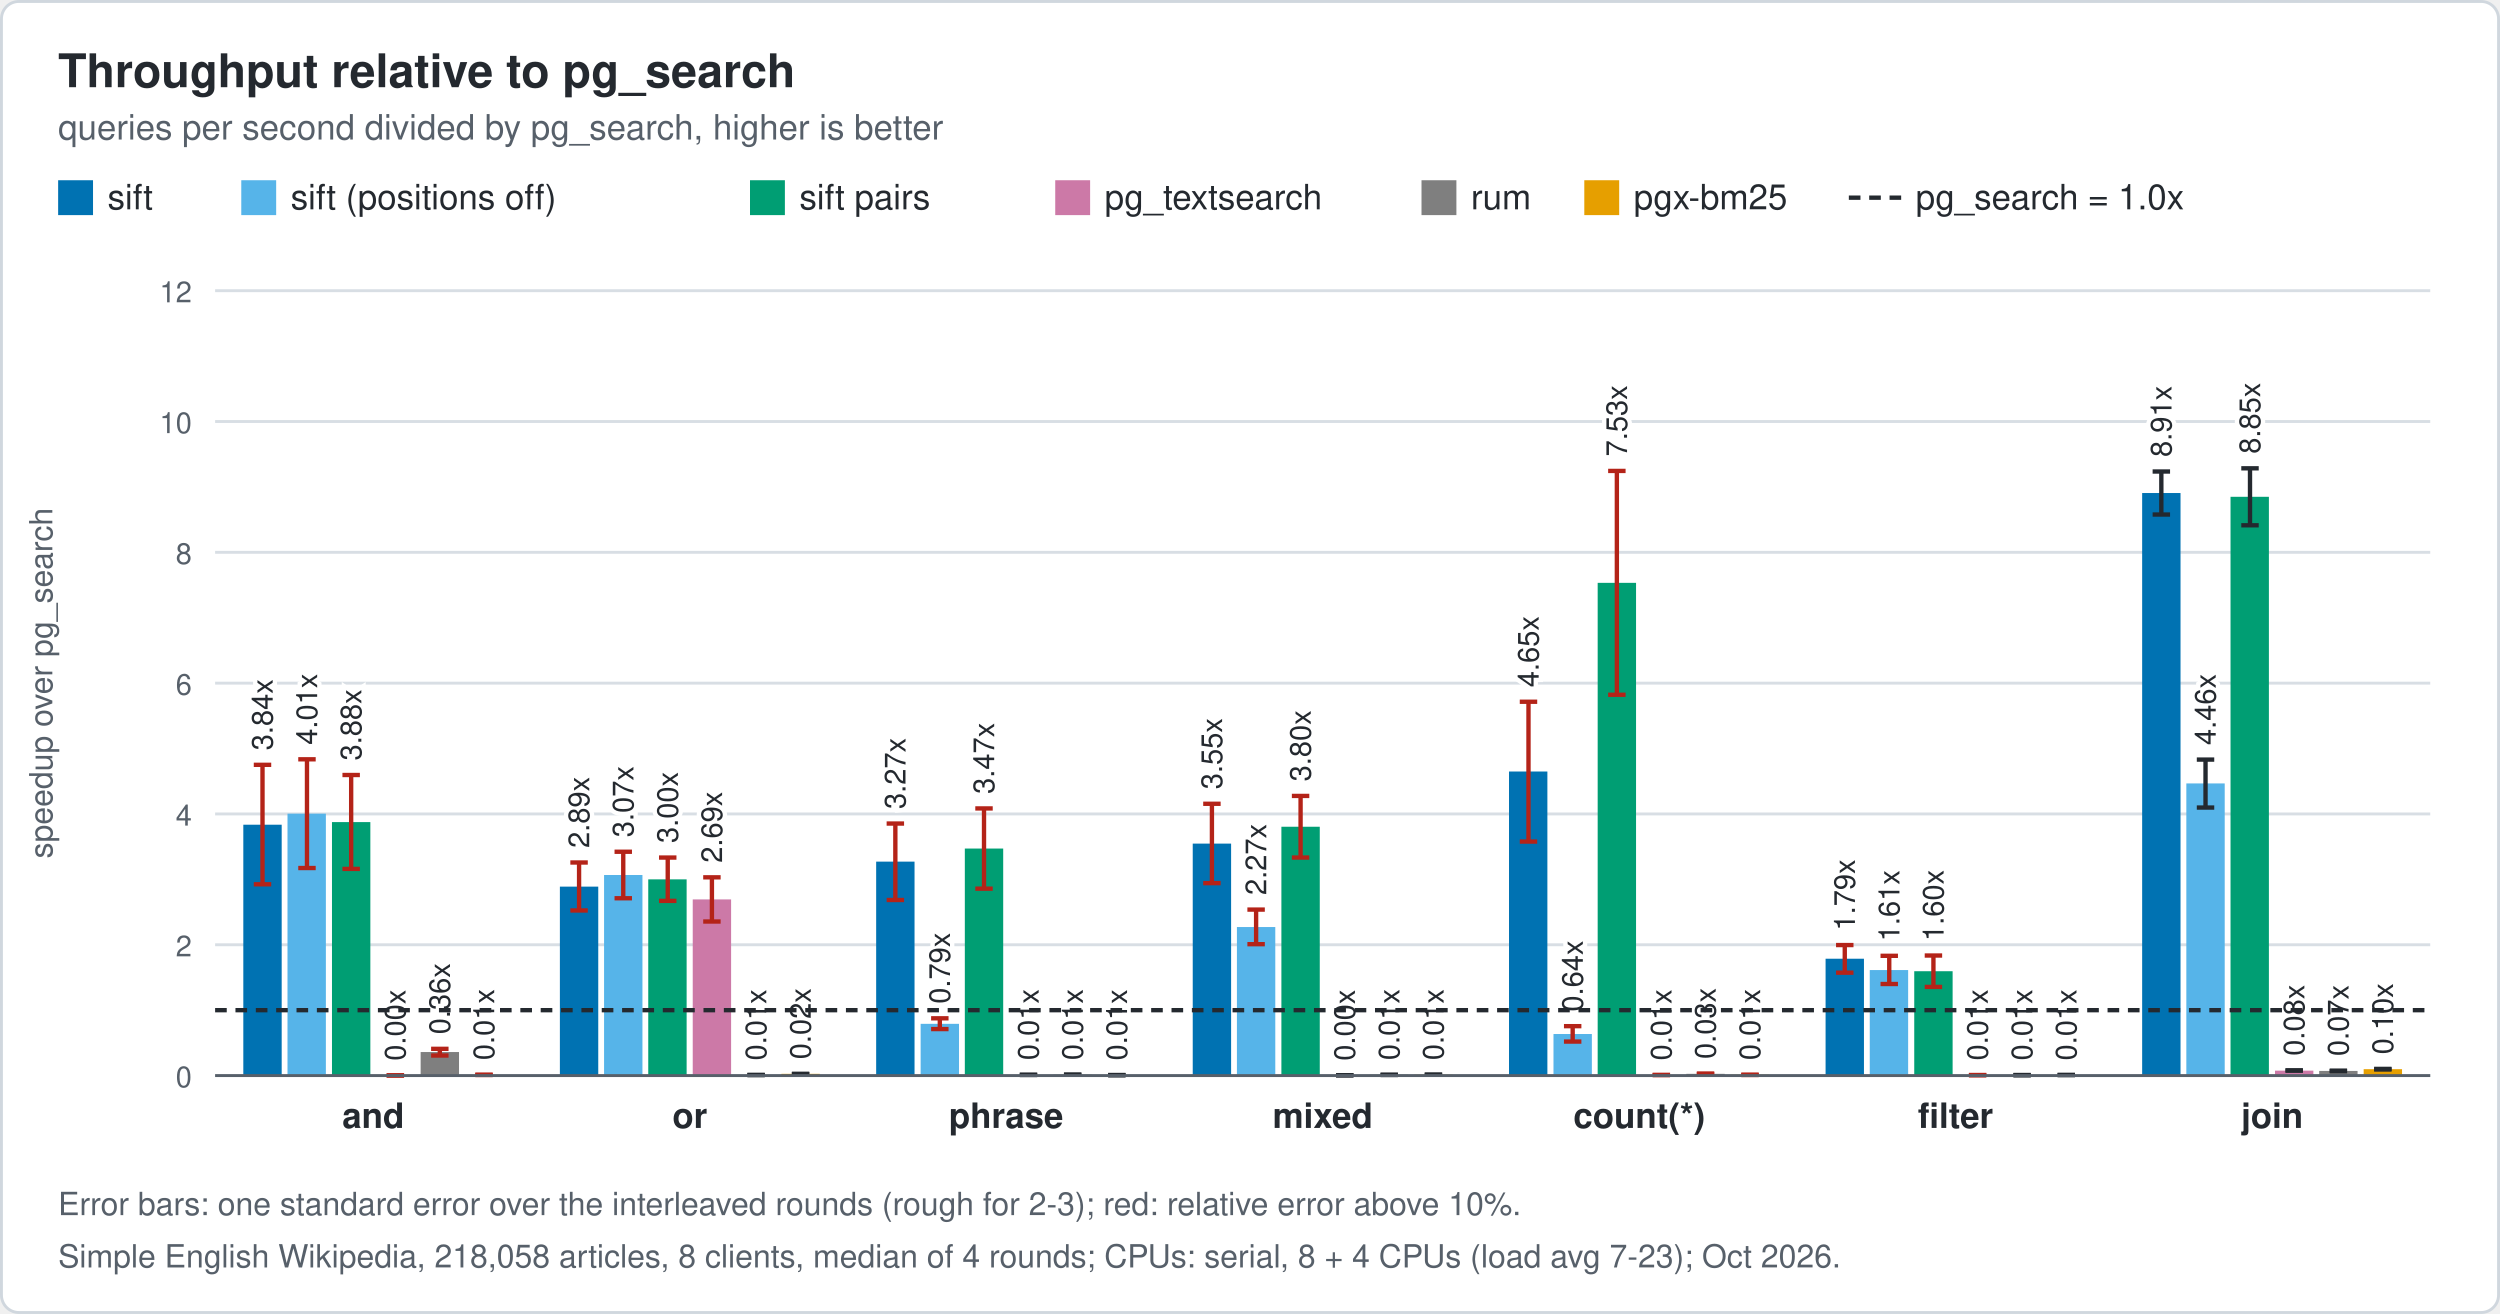
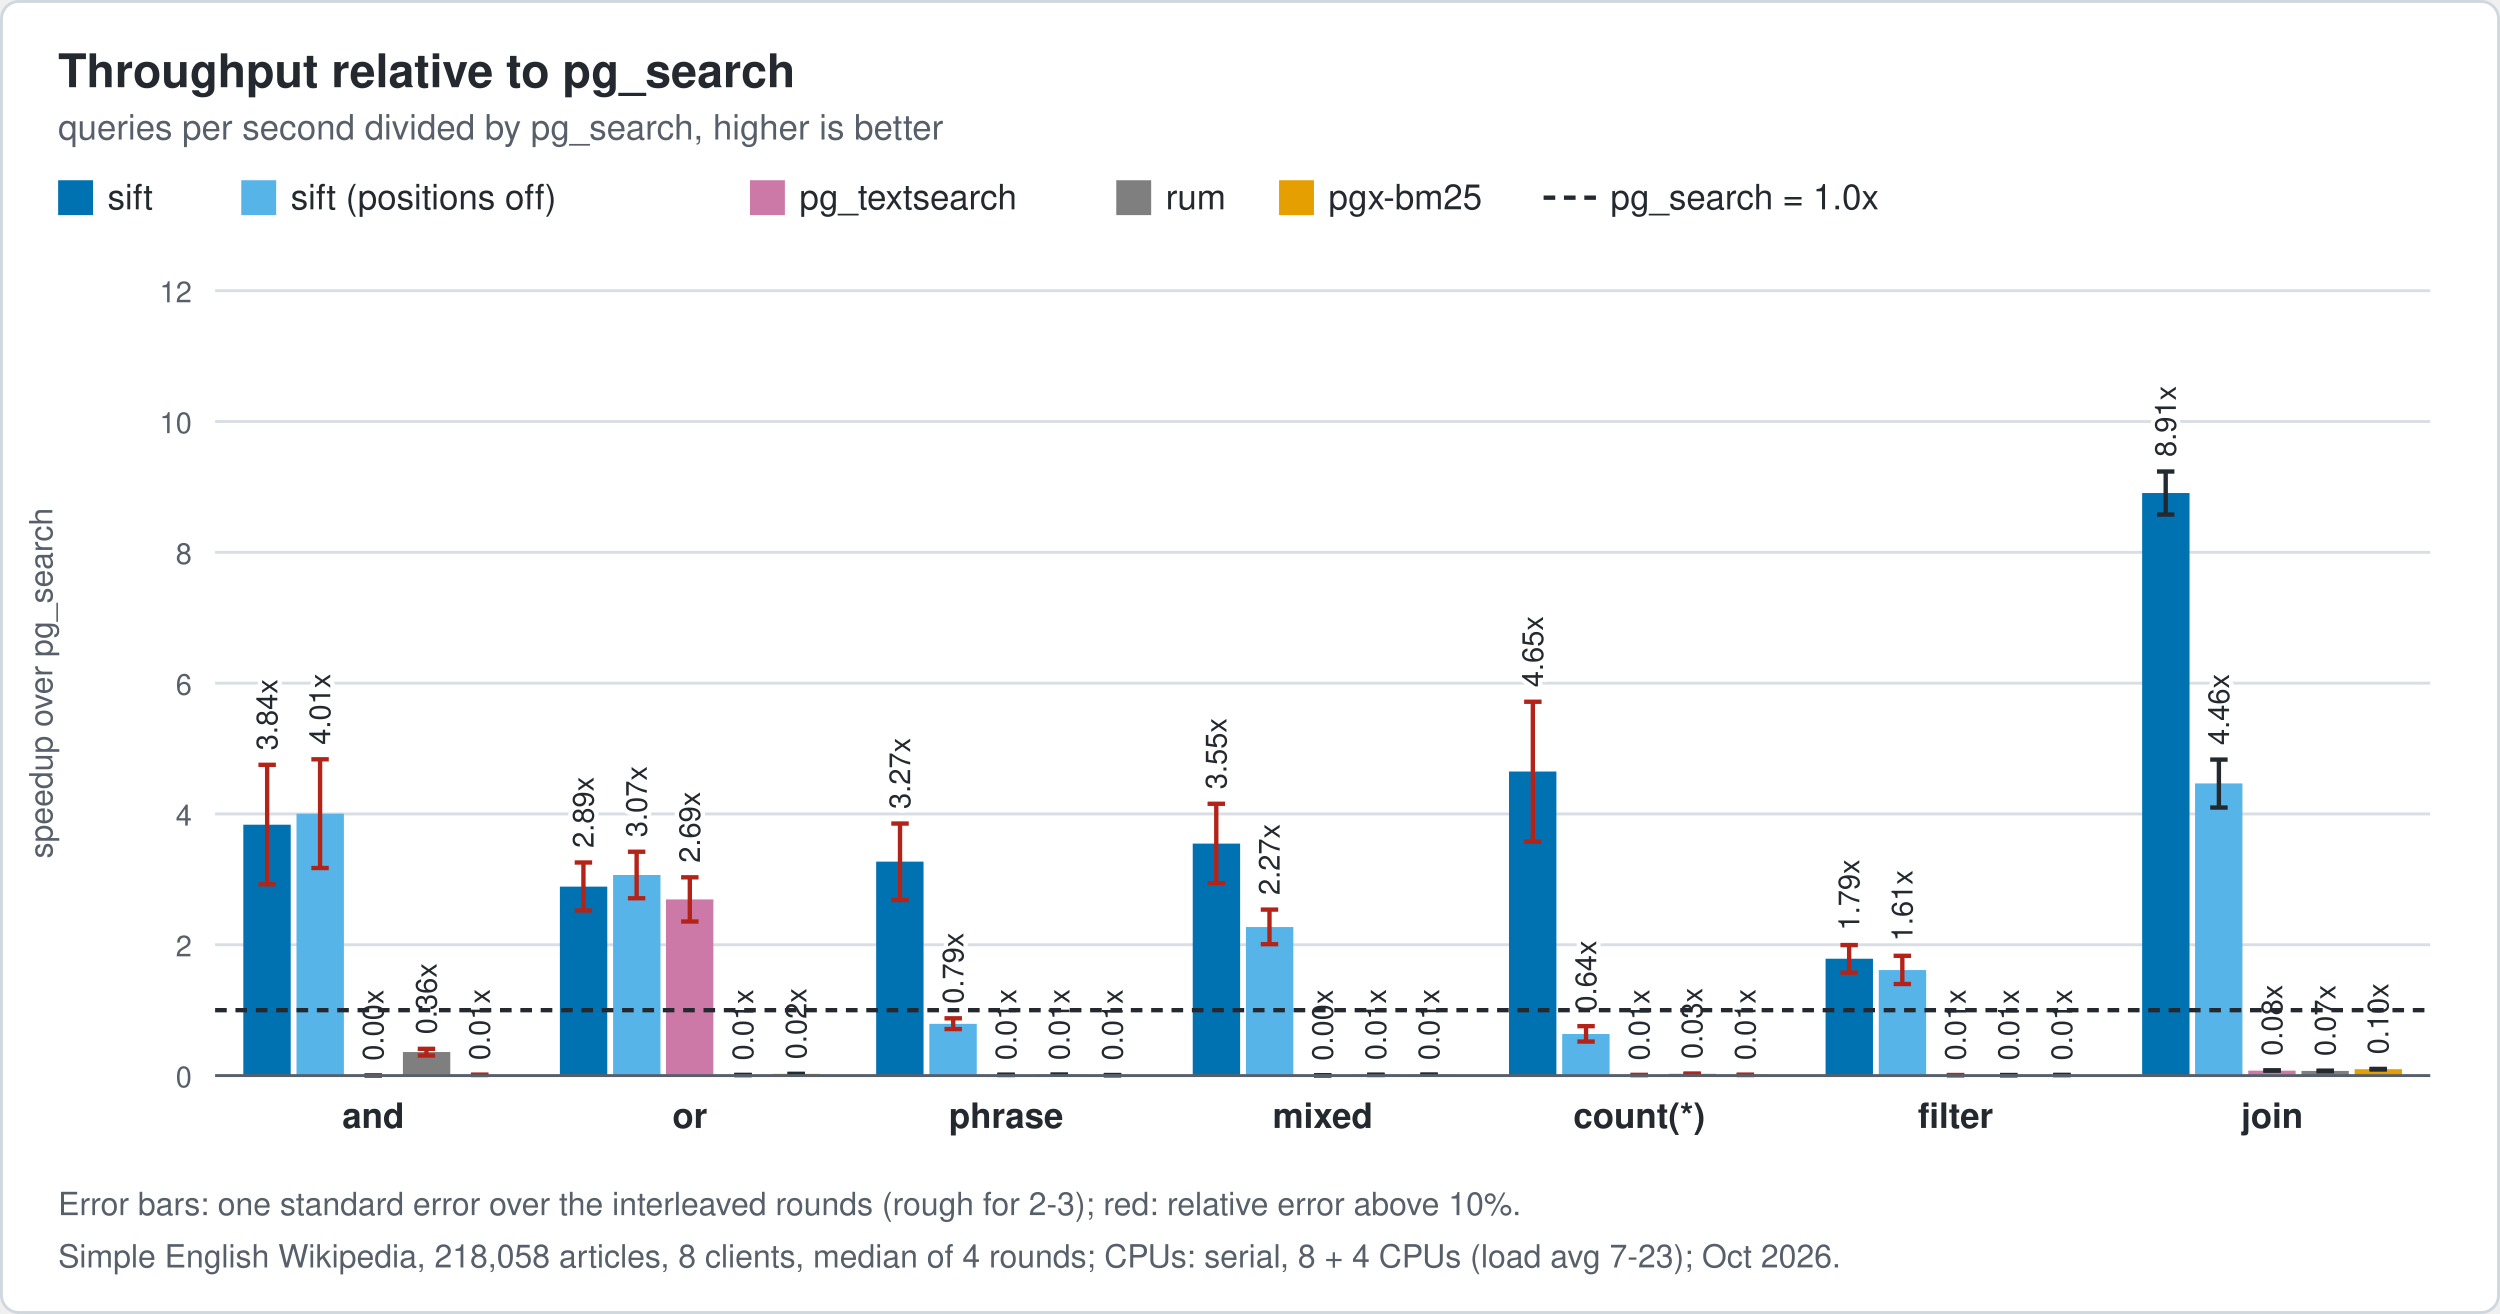
<svg xmlns="http://www.w3.org/2000/svg" width="860" height="452" viewBox="0 0 860 452" role="img" aria-labelledby="t d" font-family="Helvetica, Arial, sans-serif">
  <rect x="0.5" y="0.5" width="859" height="451" rx="6" fill="#ffffff" stroke="#d0d7de" />
  <text x="20" y="30" font-size="16" text-anchor="start" fill="#24292f" font-weight="bold">Throughput relative to pg_search</text>
  <text x="20" y="48" font-size="12" text-anchor="start" fill="#57606a">queries per second divided by pg_search, higher is better</text>
  <rect x="20" y="62" width="12" height="12" fill="#0072B2" />
  <text x="37" y="72" font-size="12" text-anchor="start" fill="#24292f">sift</text>
  <rect x="83" y="62" width="12" height="12" fill="#56B4E9" />
  <text x="100" y="72" font-size="12" text-anchor="start" fill="#24292f">sift (positions off)</text>
-   <rect x="258" y="62" width="12" height="12" fill="#009E73" />
-   <text x="275" y="72" font-size="12" text-anchor="start" fill="#24292f">sift pairs</text>
-   <rect x="363" y="62" width="12" height="12" fill="#CC79A7" />
-   <text x="380" y="72" font-size="12" text-anchor="start" fill="#24292f">pg_textsearch</text>
-   <rect x="489" y="62" width="12" height="12" fill="#7f7f7f" />
-   <text x="506" y="72" font-size="12" text-anchor="start" fill="#24292f">rum</text>
-   <rect x="545" y="62" width="12" height="12" fill="#E69F00" />
-   <text x="562" y="72" font-size="12" text-anchor="start" fill="#24292f">pgx-bm25</text>
-   <line x1="636" y1="68" x2="654" y2="68" stroke="#24292f" stroke-width="1.5" stroke-dasharray="4 3" />
-   <text x="659" y="72" font-size="12" text-anchor="start" fill="#24292f">pg_search = 1.0x</text>
+   <rect x="258" y="62" width="12" height="12" fill="#CC79A7" />
+   <text x="275" y="72" font-size="12" text-anchor="start" fill="#24292f">pg_textsearch</text>
+   <rect x="384" y="62" width="12" height="12" fill="#7f7f7f" />
+   <text x="401" y="72" font-size="12" text-anchor="start" fill="#24292f">rum</text>
+   <rect x="440" y="62" width="12" height="12" fill="#E69F00" />
+   <text x="457" y="72" font-size="12" text-anchor="start" fill="#24292f">pgx-bm25</text>
+   <line x1="531" y1="68" x2="549" y2="68" stroke="#24292f" stroke-width="1.5" stroke-dasharray="4 3" />
+   <text x="554" y="72" font-size="12" text-anchor="start" fill="#24292f">pg_search = 1.0x</text>
  <line x1="74" y1="370" x2="836" y2="370" stroke="#d8dee4" stroke-width="1" />
  <text x="66" y="374" font-size="10" text-anchor="end" fill="#57606a">0</text>
  <line x1="74" y1="325" x2="836" y2="325" stroke="#d8dee4" stroke-width="1" />
  <text x="66" y="329" font-size="10" text-anchor="end" fill="#57606a">2</text>
  <line x1="74" y1="280" x2="836" y2="280" stroke="#d8dee4" stroke-width="1" />
  <text x="66" y="284" font-size="10" text-anchor="end" fill="#57606a">4</text>
  <line x1="74" y1="235" x2="836" y2="235" stroke="#d8dee4" stroke-width="1" />
  <text x="66" y="239" font-size="10" text-anchor="end" fill="#57606a">6</text>
  <line x1="74" y1="190" x2="836" y2="190" stroke="#d8dee4" stroke-width="1" />
  <text x="66" y="194" font-size="10" text-anchor="end" fill="#57606a">8</text>
  <line x1="74" y1="145" x2="836" y2="145" stroke="#d8dee4" stroke-width="1" />
  <text x="66" y="149" font-size="10" text-anchor="end" fill="#57606a">10</text>
  <line x1="74" y1="100" x2="836" y2="100" stroke="#d8dee4" stroke-width="1" />
  <text x="66" y="104" font-size="10" text-anchor="end" fill="#57606a">12</text>
  <text transform="translate(18 235) rotate(-90)" font-size="11" text-anchor="middle" fill="#57606a">speedup over pg_search</text>
-   <rect x="83.7" y="283.7" width="13.2" height="86.3" fill="#0072B2" />
-   <line x1="90.3" y1="263.1" x2="90.3" y2="304.2" stroke="#b42318" stroke-width="1.5" />
-   <line x1="87.3" y1="263.1" x2="93.3" y2="263.1" stroke="#b42318" stroke-width="1.5" />
-   <line x1="87.3" y1="304.2" x2="93.3" y2="304.2" stroke="#b42318" stroke-width="1.5" />
-   <text transform="translate(93.8 258.1) rotate(-90)" font-size="10" text-anchor="start" fill="#24292f" stroke="#ffffff" stroke-width="3" paint-order="stroke">3.84x</text>
-   <rect x="98.9" y="279.9" width="13.2" height="90.1" fill="#56B4E9" />
-   <line x1="105.6" y1="261.2" x2="105.6" y2="298.6" stroke="#b42318" stroke-width="1.5" />
-   <line x1="102.6" y1="261.2" x2="108.6" y2="261.2" stroke="#b42318" stroke-width="1.5" />
-   <line x1="102.6" y1="298.6" x2="108.6" y2="298.6" stroke="#b42318" stroke-width="1.5" />
-   <text transform="translate(109.1 256.2) rotate(-90)" font-size="10" text-anchor="start" fill="#24292f" stroke="#ffffff" stroke-width="3" paint-order="stroke">4.01x</text>
-   <rect x="114.2" y="282.8" width="13.2" height="87.2" fill="#009E73" />
-   <line x1="120.8" y1="266.6" x2="120.8" y2="298.9" stroke="#b42318" stroke-width="1.5" />
-   <line x1="117.8" y1="266.6" x2="123.8" y2="266.6" stroke="#b42318" stroke-width="1.5" />
-   <line x1="117.8" y1="298.9" x2="123.8" y2="298.9" stroke="#b42318" stroke-width="1.5" />
-   <text transform="translate(124.3 261.6) rotate(-90)" font-size="10" text-anchor="start" fill="#24292f" stroke="#ffffff" stroke-width="3" paint-order="stroke">3.88x</text>
-   <rect x="129.4" y="369.9" width="13.2" height="0.1" fill="#CC79A7" />
-   <line x1="136" y1="369.9" x2="136" y2="370" stroke="#b42318" stroke-width="1.5" />
-   <line x1="133" y1="369.9" x2="139" y2="369.9" stroke="#b42318" stroke-width="1.5" />
-   <line x1="133" y1="370" x2="139" y2="370" stroke="#b42318" stroke-width="1.5" />
-   <text transform="translate(139.5 364.9) rotate(-90)" font-size="10" text-anchor="start" fill="#24292f" stroke="#ffffff" stroke-width="3" paint-order="stroke">0.00x</text>
-   <rect x="144.7" y="361.9" width="13.2" height="8.1" fill="#7f7f7f" />
-   <line x1="151.3" y1="360.8" x2="151.3" y2="363.1" stroke="#b42318" stroke-width="1.5" />
-   <line x1="148.3" y1="360.8" x2="154.3" y2="360.8" stroke="#b42318" stroke-width="1.5" />
-   <line x1="148.3" y1="363.1" x2="154.3" y2="363.1" stroke="#b42318" stroke-width="1.5" />
-   <text transform="translate(154.8 355.8) rotate(-90)" font-size="10" text-anchor="start" fill="#24292f" stroke="#ffffff" stroke-width="3" paint-order="stroke">0.36x</text>
-   <rect x="159.9" y="369.8" width="13.2" height="0.2" fill="#E69F00" />
-   <line x1="166.5" y1="369.7" x2="166.5" y2="369.8" stroke="#b42318" stroke-width="1.5" />
-   <line x1="163.5" y1="369.7" x2="169.5" y2="369.7" stroke="#b42318" stroke-width="1.5" />
-   <line x1="163.5" y1="369.8" x2="169.5" y2="369.8" stroke="#b42318" stroke-width="1.5" />
-   <text transform="translate(170 364.7) rotate(-90)" font-size="10" text-anchor="start" fill="#24292f" stroke="#ffffff" stroke-width="3" paint-order="stroke">0.01x</text>
+   <rect x="83.7" y="283.7" width="16.3" height="86.3" fill="#0072B2" />
+   <line x1="91.9" y1="263.1" x2="91.9" y2="304.2" stroke="#b42318" stroke-width="1.5" />
+   <line x1="88.9" y1="263.1" x2="94.9" y2="263.1" stroke="#b42318" stroke-width="1.5" />
+   <line x1="88.9" y1="304.2" x2="94.9" y2="304.2" stroke="#b42318" stroke-width="1.5" />
+   <text transform="translate(95.4 258.1) rotate(-90)" font-size="10" text-anchor="start" fill="#24292f" stroke="#ffffff" stroke-width="3" paint-order="stroke">3.84x</text>
+   <rect x="102" y="279.9" width="16.3" height="90.1" fill="#56B4E9" />
+   <line x1="110.1" y1="261.2" x2="110.1" y2="298.6" stroke="#b42318" stroke-width="1.5" />
+   <line x1="107.1" y1="261.2" x2="113.1" y2="261.2" stroke="#b42318" stroke-width="1.5" />
+   <line x1="107.1" y1="298.6" x2="113.1" y2="298.6" stroke="#b42318" stroke-width="1.5" />
+   <text transform="translate(113.6 256.2) rotate(-90)" font-size="10" text-anchor="start" fill="#24292f" stroke="#ffffff" stroke-width="3" paint-order="stroke">4.01x</text>
+   <rect x="120.3" y="369.9" width="16.3" height="0.1" fill="#CC79A7" />
+   <line x1="128.4" y1="369.9" x2="128.4" y2="370" stroke="#b42318" stroke-width="1.5" />
+   <line x1="125.4" y1="369.9" x2="131.4" y2="369.9" stroke="#b42318" stroke-width="1.5" />
+   <line x1="125.4" y1="370" x2="131.4" y2="370" stroke="#b42318" stroke-width="1.5" />
+   <text transform="translate(131.9 364.9) rotate(-90)" font-size="10" text-anchor="start" fill="#24292f" stroke="#ffffff" stroke-width="3" paint-order="stroke">0.00x</text>
+   <rect x="138.6" y="361.9" width="16.3" height="8.1" fill="#7f7f7f" />
+   <line x1="146.7" y1="360.8" x2="146.7" y2="363.1" stroke="#b42318" stroke-width="1.5" />
+   <line x1="143.7" y1="360.8" x2="149.7" y2="360.8" stroke="#b42318" stroke-width="1.5" />
+   <line x1="143.7" y1="363.1" x2="149.7" y2="363.1" stroke="#b42318" stroke-width="1.5" />
+   <text transform="translate(150.2 355.8) rotate(-90)" font-size="10" text-anchor="start" fill="#24292f" stroke="#ffffff" stroke-width="3" paint-order="stroke">0.36x</text>
+   <rect x="156.9" y="369.8" width="16.3" height="0.2" fill="#E69F00" />
+   <line x1="165" y1="369.7" x2="165" y2="369.8" stroke="#b42318" stroke-width="1.5" />
+   <line x1="162" y1="369.7" x2="168" y2="369.7" stroke="#b42318" stroke-width="1.5" />
+   <line x1="162" y1="369.8" x2="168" y2="369.8" stroke="#b42318" stroke-width="1.5" />
+   <text transform="translate(168.5 364.7) rotate(-90)" font-size="10" text-anchor="start" fill="#24292f" stroke="#ffffff" stroke-width="3" paint-order="stroke">0.01x</text>
  <text x="128.4" y="388" font-size="12" text-anchor="middle" fill="#24292f" font-weight="bold">and</text>
-   <rect x="192.6" y="305" width="13.2" height="65" fill="#0072B2" />
-   <line x1="199.2" y1="296.7" x2="199.2" y2="313.2" stroke="#b42318" stroke-width="1.5" />
-   <line x1="196.2" y1="296.7" x2="202.2" y2="296.7" stroke="#b42318" stroke-width="1.5" />
-   <line x1="196.2" y1="313.2" x2="202.2" y2="313.2" stroke="#b42318" stroke-width="1.5" />
-   <text transform="translate(202.7 291.7) rotate(-90)" font-size="10" text-anchor="start" fill="#24292f" stroke="#ffffff" stroke-width="3" paint-order="stroke">2.89x</text>
-   <rect x="207.8" y="301" width="13.2" height="69" fill="#56B4E9" />
-   <line x1="214.4" y1="293" x2="214.4" y2="309" stroke="#b42318" stroke-width="1.5" />
-   <line x1="211.4" y1="293" x2="217.4" y2="293" stroke="#b42318" stroke-width="1.5" />
-   <line x1="211.4" y1="309" x2="217.4" y2="309" stroke="#b42318" stroke-width="1.5" />
-   <text transform="translate(217.9 288) rotate(-90)" font-size="10" text-anchor="start" fill="#24292f" stroke="#ffffff" stroke-width="3" paint-order="stroke">3.07x</text>
-   <rect x="223" y="302.5" width="13.2" height="67.5" fill="#009E73" />
-   <line x1="229.7" y1="295" x2="229.7" y2="309.9" stroke="#b42318" stroke-width="1.5" />
-   <line x1="226.7" y1="295" x2="232.7" y2="295" stroke="#b42318" stroke-width="1.5" />
-   <line x1="226.7" y1="309.9" x2="232.7" y2="309.9" stroke="#b42318" stroke-width="1.5" />
-   <text transform="translate(233.2 290) rotate(-90)" font-size="10" text-anchor="start" fill="#24292f" stroke="#ffffff" stroke-width="3" paint-order="stroke">3.00x</text>
-   <rect x="238.3" y="309.4" width="13.2" height="60.6" fill="#CC79A7" />
-   <line x1="244.9" y1="301.8" x2="244.9" y2="317" stroke="#b42318" stroke-width="1.5" />
-   <line x1="241.9" y1="301.8" x2="247.9" y2="301.8" stroke="#b42318" stroke-width="1.5" />
-   <line x1="241.9" y1="317" x2="247.9" y2="317" stroke="#b42318" stroke-width="1.5" />
-   <text transform="translate(248.4 296.8) rotate(-90)" font-size="10" text-anchor="start" fill="#24292f" stroke="#ffffff" stroke-width="3" paint-order="stroke">2.69x</text>
-   <rect x="253.5" y="369.8" width="13.2" height="0.2" fill="#7f7f7f" />
-   <line x1="260.1" y1="369.8" x2="260.1" y2="369.8" stroke="#24292f" stroke-width="1.5" />
-   <line x1="257.1" y1="369.8" x2="263.1" y2="369.8" stroke="#24292f" stroke-width="1.5" />
-   <line x1="257.1" y1="369.8" x2="263.1" y2="369.8" stroke="#24292f" stroke-width="1.5" />
-   <text transform="translate(263.6 364.8) rotate(-90)" font-size="10" text-anchor="start" fill="#24292f" stroke="#ffffff" stroke-width="3" paint-order="stroke">0.01x</text>
-   <rect x="268.8" y="369.4" width="13.2" height="0.6" fill="#E69F00" />
-   <line x1="275.4" y1="369.4" x2="275.4" y2="369.5" stroke="#24292f" stroke-width="1.5" />
-   <line x1="272.4" y1="369.4" x2="278.4" y2="369.4" stroke="#24292f" stroke-width="1.5" />
-   <line x1="272.4" y1="369.5" x2="278.4" y2="369.5" stroke="#24292f" stroke-width="1.5" />
-   <text transform="translate(278.9 364.4) rotate(-90)" font-size="10" text-anchor="start" fill="#24292f" stroke="#ffffff" stroke-width="3" paint-order="stroke">0.02x</text>
+   <rect x="192.6" y="305" width="16.3" height="65" fill="#0072B2" />
+   <line x1="200.7" y1="296.7" x2="200.7" y2="313.2" stroke="#b42318" stroke-width="1.5" />
+   <line x1="197.7" y1="296.7" x2="203.7" y2="296.7" stroke="#b42318" stroke-width="1.5" />
+   <line x1="197.7" y1="313.2" x2="203.7" y2="313.2" stroke="#b42318" stroke-width="1.5" />
+   <text transform="translate(204.2 291.7) rotate(-90)" font-size="10" text-anchor="start" fill="#24292f" stroke="#ffffff" stroke-width="3" paint-order="stroke">2.89x</text>
+   <rect x="210.9" y="301" width="16.3" height="69" fill="#56B4E9" />
+   <line x1="219" y1="293" x2="219" y2="309" stroke="#b42318" stroke-width="1.5" />
+   <line x1="216" y1="293" x2="222" y2="293" stroke="#b42318" stroke-width="1.5" />
+   <line x1="216" y1="309" x2="222" y2="309" stroke="#b42318" stroke-width="1.5" />
+   <text transform="translate(222.5 288) rotate(-90)" font-size="10" text-anchor="start" fill="#24292f" stroke="#ffffff" stroke-width="3" paint-order="stroke">3.07x</text>
+   <rect x="229.1" y="309.4" width="16.3" height="60.6" fill="#CC79A7" />
+   <line x1="237.3" y1="301.8" x2="237.3" y2="317" stroke="#b42318" stroke-width="1.5" />
+   <line x1="234.3" y1="301.8" x2="240.3" y2="301.8" stroke="#b42318" stroke-width="1.5" />
+   <line x1="234.3" y1="317" x2="240.3" y2="317" stroke="#b42318" stroke-width="1.5" />
+   <text transform="translate(240.8 296.8) rotate(-90)" font-size="10" text-anchor="start" fill="#24292f" stroke="#ffffff" stroke-width="3" paint-order="stroke">2.69x</text>
+   <rect x="247.4" y="369.8" width="16.3" height="0.2" fill="#7f7f7f" />
+   <line x1="255.6" y1="369.8" x2="255.6" y2="369.8" stroke="#24292f" stroke-width="1.5" />
+   <line x1="252.6" y1="369.8" x2="258.6" y2="369.8" stroke="#24292f" stroke-width="1.5" />
+   <line x1="252.6" y1="369.8" x2="258.6" y2="369.8" stroke="#24292f" stroke-width="1.5" />
+   <text transform="translate(259.1 364.8) rotate(-90)" font-size="10" text-anchor="start" fill="#24292f" stroke="#ffffff" stroke-width="3" paint-order="stroke">0.01x</text>
+   <rect x="265.7" y="369.4" width="16.3" height="0.6" fill="#E69F00" />
+   <line x1="273.9" y1="369.4" x2="273.9" y2="369.5" stroke="#24292f" stroke-width="1.5" />
+   <line x1="270.9" y1="369.4" x2="276.9" y2="369.4" stroke="#24292f" stroke-width="1.5" />
+   <line x1="270.9" y1="369.5" x2="276.9" y2="369.5" stroke="#24292f" stroke-width="1.5" />
+   <text transform="translate(277.4 364.4) rotate(-90)" font-size="10" text-anchor="start" fill="#24292f" stroke="#ffffff" stroke-width="3" paint-order="stroke">0.02x</text>
  <text x="237.3" y="388" font-size="12" text-anchor="middle" fill="#24292f" font-weight="bold">or</text>
-   <rect x="301.4" y="296.4" width="13.2" height="73.6" fill="#0072B2" />
-   <line x1="308" y1="283.3" x2="308" y2="309.6" stroke="#b42318" stroke-width="1.5" />
-   <line x1="305" y1="283.3" x2="311" y2="283.3" stroke="#b42318" stroke-width="1.5" />
-   <line x1="305" y1="309.6" x2="311" y2="309.6" stroke="#b42318" stroke-width="1.5" />
-   <text transform="translate(311.5 278.3) rotate(-90)" font-size="10" text-anchor="start" fill="#24292f" stroke="#ffffff" stroke-width="3" paint-order="stroke">3.27x</text>
-   <rect x="316.7" y="352.2" width="13.2" height="17.8" fill="#56B4E9" />
-   <line x1="323.3" y1="350.3" x2="323.3" y2="354" stroke="#b42318" stroke-width="1.5" />
-   <line x1="320.3" y1="350.3" x2="326.3" y2="350.3" stroke="#b42318" stroke-width="1.5" />
-   <line x1="320.3" y1="354" x2="326.3" y2="354" stroke="#b42318" stroke-width="1.5" />
-   <text transform="translate(326.8 345.3) rotate(-90)" font-size="10" text-anchor="start" fill="#24292f" stroke="#ffffff" stroke-width="3" paint-order="stroke">0.79x</text>
-   <rect x="331.9" y="291.9" width="13.2" height="78.1" fill="#009E73" />
-   <line x1="338.5" y1="278.1" x2="338.5" y2="305.7" stroke="#b42318" stroke-width="1.5" />
-   <line x1="335.5" y1="278.1" x2="341.5" y2="278.1" stroke="#b42318" stroke-width="1.5" />
-   <line x1="335.5" y1="305.7" x2="341.5" y2="305.7" stroke="#b42318" stroke-width="1.5" />
-   <text transform="translate(342 273.1) rotate(-90)" font-size="10" text-anchor="start" fill="#24292f" stroke="#ffffff" stroke-width="3" paint-order="stroke">3.47x</text>
-   <rect x="347.1" y="369.8" width="13.2" height="0.2" fill="#CC79A7" />
-   <line x1="353.8" y1="369.7" x2="353.8" y2="369.8" stroke="#24292f" stroke-width="1.5" />
-   <line x1="350.8" y1="369.7" x2="356.8" y2="369.7" stroke="#24292f" stroke-width="1.5" />
-   <line x1="350.8" y1="369.8" x2="356.8" y2="369.8" stroke="#24292f" stroke-width="1.5" />
-   <text transform="translate(357.3 364.7) rotate(-90)" font-size="10" text-anchor="start" fill="#24292f" stroke="#ffffff" stroke-width="3" paint-order="stroke">0.01x</text>
-   <rect x="362.4" y="369.7" width="13.2" height="0.3" fill="#7f7f7f" />
-   <line x1="369" y1="369.7" x2="369" y2="369.7" stroke="#24292f" stroke-width="1.5" />
-   <line x1="366" y1="369.7" x2="372" y2="369.7" stroke="#24292f" stroke-width="1.5" />
-   <line x1="366" y1="369.7" x2="372" y2="369.7" stroke="#24292f" stroke-width="1.5" />
-   <text transform="translate(372.5 364.7) rotate(-90)" font-size="10" text-anchor="start" fill="#24292f" stroke="#ffffff" stroke-width="3" paint-order="stroke">0.01x</text>
-   <rect x="377.6" y="369.8" width="13.2" height="0.2" fill="#E69F00" />
-   <line x1="384.2" y1="369.8" x2="384.2" y2="369.9" stroke="#24292f" stroke-width="1.5" />
-   <line x1="381.2" y1="369.8" x2="387.2" y2="369.8" stroke="#24292f" stroke-width="1.5" />
-   <line x1="381.2" y1="369.9" x2="387.2" y2="369.9" stroke="#24292f" stroke-width="1.5" />
-   <text transform="translate(387.7 364.8) rotate(-90)" font-size="10" text-anchor="start" fill="#24292f" stroke="#ffffff" stroke-width="3" paint-order="stroke">0.01x</text>
+   <rect x="301.4" y="296.4" width="16.3" height="73.6" fill="#0072B2" />
+   <line x1="309.6" y1="283.3" x2="309.6" y2="309.6" stroke="#b42318" stroke-width="1.5" />
+   <line x1="306.6" y1="283.3" x2="312.6" y2="283.3" stroke="#b42318" stroke-width="1.5" />
+   <line x1="306.6" y1="309.6" x2="312.6" y2="309.6" stroke="#b42318" stroke-width="1.5" />
+   <text transform="translate(313.1 278.3) rotate(-90)" font-size="10" text-anchor="start" fill="#24292f" stroke="#ffffff" stroke-width="3" paint-order="stroke">3.27x</text>
+   <rect x="319.7" y="352.2" width="16.3" height="17.8" fill="#56B4E9" />
+   <line x1="327.9" y1="350.3" x2="327.9" y2="354" stroke="#b42318" stroke-width="1.5" />
+   <line x1="324.9" y1="350.3" x2="330.9" y2="350.3" stroke="#b42318" stroke-width="1.5" />
+   <line x1="324.9" y1="354" x2="330.9" y2="354" stroke="#b42318" stroke-width="1.5" />
+   <text transform="translate(331.4 345.3) rotate(-90)" font-size="10" text-anchor="start" fill="#24292f" stroke="#ffffff" stroke-width="3" paint-order="stroke">0.79x</text>
+   <rect x="338" y="369.8" width="16.3" height="0.2" fill="#CC79A7" />
+   <line x1="346.1" y1="369.7" x2="346.1" y2="369.8" stroke="#24292f" stroke-width="1.5" />
+   <line x1="343.1" y1="369.7" x2="349.1" y2="369.7" stroke="#24292f" stroke-width="1.5" />
+   <line x1="343.1" y1="369.8" x2="349.1" y2="369.8" stroke="#24292f" stroke-width="1.5" />
+   <text transform="translate(349.6 364.7) rotate(-90)" font-size="10" text-anchor="start" fill="#24292f" stroke="#ffffff" stroke-width="3" paint-order="stroke">0.01x</text>
+   <rect x="356.3" y="369.7" width="16.3" height="0.3" fill="#7f7f7f" />
+   <line x1="364.4" y1="369.7" x2="364.4" y2="369.7" stroke="#24292f" stroke-width="1.5" />
+   <line x1="361.4" y1="369.7" x2="367.4" y2="369.7" stroke="#24292f" stroke-width="1.5" />
+   <line x1="361.4" y1="369.7" x2="367.4" y2="369.7" stroke="#24292f" stroke-width="1.5" />
+   <text transform="translate(367.9 364.7) rotate(-90)" font-size="10" text-anchor="start" fill="#24292f" stroke="#ffffff" stroke-width="3" paint-order="stroke">0.01x</text>
+   <rect x="374.6" y="369.8" width="16.3" height="0.2" fill="#E69F00" />
+   <line x1="382.7" y1="369.8" x2="382.7" y2="369.9" stroke="#24292f" stroke-width="1.5" />
+   <line x1="379.7" y1="369.8" x2="385.7" y2="369.8" stroke="#24292f" stroke-width="1.5" />
+   <line x1="379.7" y1="369.9" x2="385.7" y2="369.9" stroke="#24292f" stroke-width="1.5" />
+   <text transform="translate(386.2 364.8) rotate(-90)" font-size="10" text-anchor="start" fill="#24292f" stroke="#ffffff" stroke-width="3" paint-order="stroke">0.01x</text>
  <text x="346.1" y="388" font-size="12" text-anchor="middle" fill="#24292f" font-weight="bold">phrase</text>
-   <rect x="410.3" y="290.2" width="13.2" height="79.8" fill="#0072B2" />
-   <line x1="416.9" y1="276.5" x2="416.9" y2="303.8" stroke="#b42318" stroke-width="1.5" />
-   <line x1="413.9" y1="276.5" x2="419.9" y2="276.5" stroke="#b42318" stroke-width="1.5" />
-   <line x1="413.9" y1="303.8" x2="419.9" y2="303.8" stroke="#b42318" stroke-width="1.5" />
-   <text transform="translate(420.4 271.5) rotate(-90)" font-size="10" text-anchor="start" fill="#24292f" stroke="#ffffff" stroke-width="3" paint-order="stroke">3.55x</text>
-   <rect x="425.5" y="318.9" width="13.2" height="51.1" fill="#56B4E9" />
-   <line x1="432.1" y1="312.9" x2="432.1" y2="324.8" stroke="#b42318" stroke-width="1.5" />
-   <line x1="429.1" y1="312.9" x2="435.1" y2="312.9" stroke="#b42318" stroke-width="1.5" />
-   <line x1="429.1" y1="324.8" x2="435.1" y2="324.8" stroke="#b42318" stroke-width="1.5" />
-   <text transform="translate(435.6 307.9) rotate(-90)" font-size="10" text-anchor="start" fill="#24292f" stroke="#ffffff" stroke-width="3" paint-order="stroke">2.27x</text>
-   <rect x="440.8" y="284.4" width="13.2" height="85.6" fill="#009E73" />
-   <line x1="447.4" y1="273.8" x2="447.4" y2="295" stroke="#b42318" stroke-width="1.5" />
-   <line x1="444.4" y1="273.8" x2="450.4" y2="273.8" stroke="#b42318" stroke-width="1.5" />
-   <line x1="444.4" y1="295" x2="450.4" y2="295" stroke="#b42318" stroke-width="1.5" />
-   <text transform="translate(450.9 268.8) rotate(-90)" font-size="10" text-anchor="start" fill="#24292f" stroke="#ffffff" stroke-width="3" paint-order="stroke">3.80x</text>
-   <rect x="456" y="369.9" width="13.2" height="0.1" fill="#CC79A7" />
-   <line x1="462.6" y1="369.9" x2="462.6" y2="369.9" stroke="#24292f" stroke-width="1.5" />
-   <line x1="459.6" y1="369.9" x2="465.6" y2="369.9" stroke="#24292f" stroke-width="1.5" />
-   <line x1="459.6" y1="369.9" x2="465.6" y2="369.9" stroke="#24292f" stroke-width="1.5" />
-   <text transform="translate(466.1 364.9) rotate(-90)" font-size="10" text-anchor="start" fill="#24292f" stroke="#ffffff" stroke-width="3" paint-order="stroke">0.00x</text>
-   <rect x="471.2" y="369.7" width="13.2" height="0.3" fill="#7f7f7f" />
-   <line x1="477.9" y1="369.7" x2="477.9" y2="369.8" stroke="#24292f" stroke-width="1.5" />
-   <line x1="474.9" y1="369.7" x2="480.9" y2="369.7" stroke="#24292f" stroke-width="1.5" />
-   <line x1="474.9" y1="369.8" x2="480.9" y2="369.8" stroke="#24292f" stroke-width="1.5" />
-   <text transform="translate(481.4 364.7) rotate(-90)" font-size="10" text-anchor="start" fill="#24292f" stroke="#ffffff" stroke-width="3" paint-order="stroke">0.01x</text>
-   <rect x="486.5" y="369.7" width="13.2" height="0.3" fill="#E69F00" />
-   <line x1="493.1" y1="369.7" x2="493.1" y2="369.7" stroke="#24292f" stroke-width="1.5" />
-   <line x1="490.1" y1="369.7" x2="496.1" y2="369.7" stroke="#24292f" stroke-width="1.5" />
-   <line x1="490.1" y1="369.7" x2="496.1" y2="369.7" stroke="#24292f" stroke-width="1.5" />
-   <text transform="translate(496.6 364.7) rotate(-90)" font-size="10" text-anchor="start" fill="#24292f" stroke="#ffffff" stroke-width="3" paint-order="stroke">0.01x</text>
+   <rect x="410.3" y="290.2" width="16.3" height="79.8" fill="#0072B2" />
+   <line x1="418.4" y1="276.5" x2="418.4" y2="303.8" stroke="#b42318" stroke-width="1.5" />
+   <line x1="415.4" y1="276.5" x2="421.4" y2="276.5" stroke="#b42318" stroke-width="1.5" />
+   <line x1="415.4" y1="303.8" x2="421.4" y2="303.8" stroke="#b42318" stroke-width="1.5" />
+   <text transform="translate(421.9 271.5) rotate(-90)" font-size="10" text-anchor="start" fill="#24292f" stroke="#ffffff" stroke-width="3" paint-order="stroke">3.55x</text>
+   <rect x="428.6" y="318.9" width="16.3" height="51.1" fill="#56B4E9" />
+   <line x1="436.7" y1="312.9" x2="436.7" y2="324.8" stroke="#b42318" stroke-width="1.5" />
+   <line x1="433.7" y1="312.9" x2="439.7" y2="312.9" stroke="#b42318" stroke-width="1.5" />
+   <line x1="433.7" y1="324.8" x2="439.7" y2="324.8" stroke="#b42318" stroke-width="1.5" />
+   <text transform="translate(440.2 307.9) rotate(-90)" font-size="10" text-anchor="start" fill="#24292f" stroke="#ffffff" stroke-width="3" paint-order="stroke">2.27x</text>
+   <rect x="446.9" y="369.9" width="16.3" height="0.1" fill="#CC79A7" />
+   <line x1="455" y1="369.9" x2="455" y2="369.9" stroke="#24292f" stroke-width="1.5" />
+   <line x1="452" y1="369.9" x2="458" y2="369.9" stroke="#24292f" stroke-width="1.5" />
+   <line x1="452" y1="369.9" x2="458" y2="369.9" stroke="#24292f" stroke-width="1.5" />
+   <text transform="translate(458.5 364.9) rotate(-90)" font-size="10" text-anchor="start" fill="#24292f" stroke="#ffffff" stroke-width="3" paint-order="stroke">0.00x</text>
+   <rect x="465.1" y="369.7" width="16.3" height="0.3" fill="#7f7f7f" />
+   <line x1="473.3" y1="369.7" x2="473.3" y2="369.8" stroke="#24292f" stroke-width="1.5" />
+   <line x1="470.3" y1="369.7" x2="476.3" y2="369.7" stroke="#24292f" stroke-width="1.5" />
+   <line x1="470.3" y1="369.8" x2="476.3" y2="369.8" stroke="#24292f" stroke-width="1.5" />
+   <text transform="translate(476.8 364.7) rotate(-90)" font-size="10" text-anchor="start" fill="#24292f" stroke="#ffffff" stroke-width="3" paint-order="stroke">0.01x</text>
+   <rect x="483.4" y="369.7" width="16.3" height="0.3" fill="#E69F00" />
+   <line x1="491.6" y1="369.7" x2="491.6" y2="369.7" stroke="#24292f" stroke-width="1.5" />
+   <line x1="488.6" y1="369.7" x2="494.6" y2="369.7" stroke="#24292f" stroke-width="1.5" />
+   <line x1="488.6" y1="369.7" x2="494.6" y2="369.7" stroke="#24292f" stroke-width="1.5" />
+   <text transform="translate(495.1 364.7) rotate(-90)" font-size="10" text-anchor="start" fill="#24292f" stroke="#ffffff" stroke-width="3" paint-order="stroke">0.01x</text>
  <text x="455" y="388" font-size="12" text-anchor="middle" fill="#24292f" font-weight="bold">mixed</text>
-   <rect x="519.1" y="265.4" width="13.2" height="104.6" fill="#0072B2" />
-   <line x1="525.8" y1="241.4" x2="525.8" y2="289.5" stroke="#b42318" stroke-width="1.5" />
-   <line x1="522.8" y1="241.4" x2="528.8" y2="241.4" stroke="#b42318" stroke-width="1.5" />
-   <line x1="522.8" y1="289.5" x2="528.8" y2="289.5" stroke="#b42318" stroke-width="1.5" />
-   <text transform="translate(529.3 236.4) rotate(-90)" font-size="10" text-anchor="start" fill="#24292f" stroke="#ffffff" stroke-width="3" paint-order="stroke">4.65x</text>
-   <rect x="534.4" y="355.7" width="13.2" height="14.3" fill="#56B4E9" />
-   <line x1="541" y1="353" x2="541" y2="358.3" stroke="#b42318" stroke-width="1.5" />
-   <line x1="538" y1="353" x2="544" y2="353" stroke="#b42318" stroke-width="1.5" />
-   <line x1="538" y1="358.3" x2="544" y2="358.3" stroke="#b42318" stroke-width="1.5" />
-   <text transform="translate(544.5 348) rotate(-90)" font-size="10" text-anchor="start" fill="#24292f" stroke="#ffffff" stroke-width="3" paint-order="stroke">0.64x</text>
-   <rect x="549.6" y="200.5" width="13.2" height="169.5" fill="#009E73" />
-   <line x1="556.2" y1="162" x2="556.2" y2="239" stroke="#b42318" stroke-width="1.5" />
-   <line x1="553.2" y1="162" x2="559.2" y2="162" stroke="#b42318" stroke-width="1.5" />
-   <line x1="553.2" y1="239" x2="559.2" y2="239" stroke="#b42318" stroke-width="1.5" />
-   <text transform="translate(559.7 157) rotate(-90)" font-size="10" text-anchor="start" fill="#24292f" stroke="#ffffff" stroke-width="3" paint-order="stroke">7.53x</text>
-   <rect x="564.9" y="369.8" width="13.2" height="0.2" fill="#CC79A7" />
-   <line x1="571.5" y1="369.8" x2="571.5" y2="369.8" stroke="#b42318" stroke-width="1.5" />
-   <line x1="568.5" y1="369.8" x2="574.5" y2="369.8" stroke="#b42318" stroke-width="1.5" />
-   <line x1="568.5" y1="369.8" x2="574.5" y2="369.8" stroke="#b42318" stroke-width="1.5" />
-   <text transform="translate(575 364.8) rotate(-90)" font-size="10" text-anchor="start" fill="#24292f" stroke="#ffffff" stroke-width="3" paint-order="stroke">0.01x</text>
-   <rect x="580.1" y="369.4" width="13.2" height="0.6" fill="#7f7f7f" />
-   <line x1="586.7" y1="369.3" x2="586.7" y2="369.5" stroke="#b42318" stroke-width="1.5" />
-   <line x1="583.7" y1="369.3" x2="589.7" y2="369.3" stroke="#b42318" stroke-width="1.5" />
-   <line x1="583.7" y1="369.5" x2="589.7" y2="369.5" stroke="#b42318" stroke-width="1.5" />
-   <text transform="translate(590.2 364.3) rotate(-90)" font-size="10" text-anchor="start" fill="#24292f" stroke="#ffffff" stroke-width="3" paint-order="stroke">0.03x</text>
-   <rect x="595.3" y="369.7" width="13.2" height="0.3" fill="#E69F00" />
-   <line x1="602" y1="369.7" x2="602" y2="369.8" stroke="#b42318" stroke-width="1.5" />
-   <line x1="599" y1="369.7" x2="605" y2="369.7" stroke="#b42318" stroke-width="1.5" />
-   <line x1="599" y1="369.8" x2="605" y2="369.8" stroke="#b42318" stroke-width="1.5" />
-   <text transform="translate(605.5 364.7) rotate(-90)" font-size="10" text-anchor="start" fill="#24292f" stroke="#ffffff" stroke-width="3" paint-order="stroke">0.01x</text>
+   <rect x="519.1" y="265.4" width="16.3" height="104.6" fill="#0072B2" />
+   <line x1="527.3" y1="241.4" x2="527.3" y2="289.5" stroke="#b42318" stroke-width="1.5" />
+   <line x1="524.3" y1="241.4" x2="530.3" y2="241.4" stroke="#b42318" stroke-width="1.5" />
+   <line x1="524.3" y1="289.5" x2="530.3" y2="289.5" stroke="#b42318" stroke-width="1.5" />
+   <text transform="translate(530.8 236.4) rotate(-90)" font-size="10" text-anchor="start" fill="#24292f" stroke="#ffffff" stroke-width="3" paint-order="stroke">4.65x</text>
+   <rect x="537.4" y="355.7" width="16.3" height="14.3" fill="#56B4E9" />
+   <line x1="545.6" y1="353" x2="545.6" y2="358.3" stroke="#b42318" stroke-width="1.5" />
+   <line x1="542.6" y1="353" x2="548.6" y2="353" stroke="#b42318" stroke-width="1.5" />
+   <line x1="542.6" y1="358.3" x2="548.6" y2="358.3" stroke="#b42318" stroke-width="1.5" />
+   <text transform="translate(549.1 348) rotate(-90)" font-size="10" text-anchor="start" fill="#24292f" stroke="#ffffff" stroke-width="3" paint-order="stroke">0.64x</text>
+   <rect x="555.7" y="369.8" width="16.3" height="0.2" fill="#CC79A7" />
+   <line x1="563.9" y1="369.8" x2="563.9" y2="369.8" stroke="#b42318" stroke-width="1.5" />
+   <line x1="560.9" y1="369.8" x2="566.9" y2="369.8" stroke="#b42318" stroke-width="1.5" />
+   <line x1="560.9" y1="369.8" x2="566.9" y2="369.8" stroke="#b42318" stroke-width="1.5" />
+   <text transform="translate(567.4 364.8) rotate(-90)" font-size="10" text-anchor="start" fill="#24292f" stroke="#ffffff" stroke-width="3" paint-order="stroke">0.01x</text>
+   <rect x="574" y="369.4" width="16.3" height="0.6" fill="#7f7f7f" />
+   <line x1="582.1" y1="369.3" x2="582.1" y2="369.5" stroke="#b42318" stroke-width="1.5" />
+   <line x1="579.1" y1="369.3" x2="585.1" y2="369.3" stroke="#b42318" stroke-width="1.5" />
+   <line x1="579.1" y1="369.5" x2="585.1" y2="369.5" stroke="#b42318" stroke-width="1.5" />
+   <text transform="translate(585.6 364.3) rotate(-90)" font-size="10" text-anchor="start" fill="#24292f" stroke="#ffffff" stroke-width="3" paint-order="stroke">0.03x</text>
+   <rect x="592.3" y="369.7" width="16.3" height="0.3" fill="#E69F00" />
+   <line x1="600.4" y1="369.7" x2="600.4" y2="369.8" stroke="#b42318" stroke-width="1.5" />
+   <line x1="597.4" y1="369.7" x2="603.4" y2="369.7" stroke="#b42318" stroke-width="1.5" />
+   <line x1="597.4" y1="369.8" x2="603.4" y2="369.8" stroke="#b42318" stroke-width="1.5" />
+   <text transform="translate(603.9 364.7) rotate(-90)" font-size="10" text-anchor="start" fill="#24292f" stroke="#ffffff" stroke-width="3" paint-order="stroke">0.01x</text>
  <text x="563.9" y="388" font-size="12" text-anchor="middle" fill="#24292f" font-weight="bold">count(*)</text>
-   <rect x="628" y="329.8" width="13.2" height="40.2" fill="#0072B2" />
-   <line x1="634.6" y1="325.1" x2="634.6" y2="334.6" stroke="#b42318" stroke-width="1.5" />
-   <line x1="631.6" y1="325.1" x2="637.6" y2="325.1" stroke="#b42318" stroke-width="1.5" />
-   <line x1="631.6" y1="334.6" x2="637.6" y2="334.6" stroke="#b42318" stroke-width="1.5" />
-   <text transform="translate(638.1 320.1) rotate(-90)" font-size="10" text-anchor="start" fill="#24292f" stroke="#ffffff" stroke-width="3" paint-order="stroke">1.79x</text>
-   <rect x="643.2" y="333.7" width="13.2" height="36.3" fill="#56B4E9" />
-   <line x1="649.9" y1="328.8" x2="649.9" y2="338.5" stroke="#b42318" stroke-width="1.5" />
-   <line x1="646.9" y1="328.8" x2="652.9" y2="328.8" stroke="#b42318" stroke-width="1.5" />
-   <line x1="646.9" y1="338.5" x2="652.9" y2="338.5" stroke="#b42318" stroke-width="1.5" />
-   <text transform="translate(653.4 323.8) rotate(-90)" font-size="10" text-anchor="start" fill="#24292f" stroke="#ffffff" stroke-width="3" paint-order="stroke">1.61x</text>
-   <rect x="658.5" y="334.1" width="13.2" height="35.9" fill="#009E73" />
-   <line x1="665.1" y1="328.7" x2="665.1" y2="339.5" stroke="#b42318" stroke-width="1.5" />
-   <line x1="662.1" y1="328.7" x2="668.1" y2="328.7" stroke="#b42318" stroke-width="1.5" />
-   <line x1="662.1" y1="339.5" x2="668.1" y2="339.5" stroke="#b42318" stroke-width="1.5" />
-   <text transform="translate(668.6 323.7) rotate(-90)" font-size="10" text-anchor="start" fill="#24292f" stroke="#ffffff" stroke-width="3" paint-order="stroke">1.60x</text>
-   <rect x="673.7" y="369.9" width="13.2" height="0.1" fill="#CC79A7" />
-   <line x1="680.3" y1="369.8" x2="680.3" y2="369.9" stroke="#b42318" stroke-width="1.5" />
-   <line x1="677.3" y1="369.8" x2="683.3" y2="369.8" stroke="#b42318" stroke-width="1.5" />
-   <line x1="677.3" y1="369.9" x2="683.3" y2="369.9" stroke="#b42318" stroke-width="1.5" />
-   <text transform="translate(683.8 364.8) rotate(-90)" font-size="10" text-anchor="start" fill="#24292f" stroke="#ffffff" stroke-width="3" paint-order="stroke">0.01x</text>
-   <rect x="689" y="369.8" width="13.2" height="0.2" fill="#7f7f7f" />
-   <line x1="695.6" y1="369.8" x2="695.6" y2="369.9" stroke="#24292f" stroke-width="1.5" />
-   <line x1="692.6" y1="369.8" x2="698.6" y2="369.8" stroke="#24292f" stroke-width="1.5" />
-   <line x1="692.6" y1="369.9" x2="698.6" y2="369.9" stroke="#24292f" stroke-width="1.5" />
-   <text transform="translate(699.1 364.8) rotate(-90)" font-size="10" text-anchor="start" fill="#24292f" stroke="#ffffff" stroke-width="3" paint-order="stroke">0.01x</text>
-   <rect x="704.2" y="369.8" width="13.2" height="0.2" fill="#E69F00" />
-   <line x1="710.8" y1="369.8" x2="710.8" y2="369.8" stroke="#24292f" stroke-width="1.5" />
-   <line x1="707.8" y1="369.8" x2="713.8" y2="369.8" stroke="#24292f" stroke-width="1.5" />
-   <line x1="707.8" y1="369.8" x2="713.8" y2="369.8" stroke="#24292f" stroke-width="1.5" />
-   <text transform="translate(714.3 364.8) rotate(-90)" font-size="10" text-anchor="start" fill="#24292f" stroke="#ffffff" stroke-width="3" paint-order="stroke">0.01x</text>
+   <rect x="628" y="329.8" width="16.3" height="40.2" fill="#0072B2" />
+   <line x1="636.1" y1="325.1" x2="636.1" y2="334.6" stroke="#b42318" stroke-width="1.5" />
+   <line x1="633.1" y1="325.1" x2="639.1" y2="325.1" stroke="#b42318" stroke-width="1.5" />
+   <line x1="633.1" y1="334.6" x2="639.1" y2="334.6" stroke="#b42318" stroke-width="1.5" />
+   <text transform="translate(639.6 320.1) rotate(-90)" font-size="10" text-anchor="start" fill="#24292f" stroke="#ffffff" stroke-width="3" paint-order="stroke">1.79x</text>
+   <rect x="646.3" y="333.7" width="16.3" height="36.3" fill="#56B4E9" />
+   <line x1="654.4" y1="328.8" x2="654.4" y2="338.5" stroke="#b42318" stroke-width="1.5" />
+   <line x1="651.4" y1="328.8" x2="657.4" y2="328.8" stroke="#b42318" stroke-width="1.5" />
+   <line x1="651.4" y1="338.5" x2="657.4" y2="338.5" stroke="#b42318" stroke-width="1.5" />
+   <text transform="translate(657.9 323.8) rotate(-90)" font-size="10" text-anchor="start" fill="#24292f" stroke="#ffffff" stroke-width="3" paint-order="stroke">1.61x</text>
+   <rect x="664.6" y="369.9" width="16.3" height="0.1" fill="#CC79A7" />
+   <line x1="672.7" y1="369.8" x2="672.7" y2="369.9" stroke="#b42318" stroke-width="1.5" />
+   <line x1="669.7" y1="369.8" x2="675.7" y2="369.8" stroke="#b42318" stroke-width="1.5" />
+   <line x1="669.7" y1="369.9" x2="675.7" y2="369.9" stroke="#b42318" stroke-width="1.5" />
+   <text transform="translate(676.2 364.8) rotate(-90)" font-size="10" text-anchor="start" fill="#24292f" stroke="#ffffff" stroke-width="3" paint-order="stroke">0.01x</text>
+   <rect x="682.9" y="369.8" width="16.3" height="0.2" fill="#7f7f7f" />
+   <line x1="691" y1="369.8" x2="691" y2="369.9" stroke="#24292f" stroke-width="1.5" />
+   <line x1="688" y1="369.8" x2="694" y2="369.8" stroke="#24292f" stroke-width="1.5" />
+   <line x1="688" y1="369.9" x2="694" y2="369.9" stroke="#24292f" stroke-width="1.5" />
+   <text transform="translate(694.5 364.8) rotate(-90)" font-size="10" text-anchor="start" fill="#24292f" stroke="#ffffff" stroke-width="3" paint-order="stroke">0.01x</text>
+   <rect x="701.1" y="369.8" width="16.3" height="0.2" fill="#E69F00" />
+   <line x1="709.3" y1="369.8" x2="709.3" y2="369.8" stroke="#24292f" stroke-width="1.5" />
+   <line x1="706.3" y1="369.8" x2="712.3" y2="369.8" stroke="#24292f" stroke-width="1.5" />
+   <line x1="706.3" y1="369.8" x2="712.3" y2="369.8" stroke="#24292f" stroke-width="1.5" />
+   <text transform="translate(712.8 364.8) rotate(-90)" font-size="10" text-anchor="start" fill="#24292f" stroke="#ffffff" stroke-width="3" paint-order="stroke">0.01x</text>
  <text x="672.7" y="388" font-size="12" text-anchor="middle" fill="#24292f" font-weight="bold">filter</text>
-   <rect x="736.9" y="169.6" width="13.2" height="200.4" fill="#0072B2" />
-   <line x1="743.5" y1="162.2" x2="743.5" y2="177" stroke="#24292f" stroke-width="1.5" />
-   <line x1="740.5" y1="162.2" x2="746.5" y2="162.2" stroke="#24292f" stroke-width="1.5" />
-   <line x1="740.5" y1="177" x2="746.5" y2="177" stroke="#24292f" stroke-width="1.5" />
-   <text transform="translate(747 157.2) rotate(-90)" font-size="10" text-anchor="start" fill="#24292f" stroke="#ffffff" stroke-width="3" paint-order="stroke">8.91x</text>
-   <rect x="752.1" y="269.5" width="13.2" height="100.5" fill="#56B4E9" />
-   <line x1="758.7" y1="261.3" x2="758.7" y2="277.8" stroke="#24292f" stroke-width="1.5" />
-   <line x1="755.7" y1="261.3" x2="761.7" y2="261.3" stroke="#24292f" stroke-width="1.5" />
-   <line x1="755.7" y1="277.8" x2="761.7" y2="277.8" stroke="#24292f" stroke-width="1.5" />
-   <text transform="translate(762.2 256.3) rotate(-90)" font-size="10" text-anchor="start" fill="#24292f" stroke="#ffffff" stroke-width="3" paint-order="stroke">4.46x</text>
-   <rect x="767.3" y="170.9" width="13.2" height="199.1" fill="#009E73" />
-   <line x1="774" y1="161.1" x2="774" y2="180.7" stroke="#24292f" stroke-width="1.5" />
-   <line x1="771" y1="161.1" x2="777" y2="161.1" stroke="#24292f" stroke-width="1.5" />
-   <line x1="771" y1="180.7" x2="777" y2="180.7" stroke="#24292f" stroke-width="1.5" />
-   <text transform="translate(777.5 156.1) rotate(-90)" font-size="10" text-anchor="start" fill="#24292f" stroke="#ffffff" stroke-width="3" paint-order="stroke">8.85x</text>
-   <rect x="782.6" y="368.3" width="13.2" height="1.7" fill="#CC79A7" />
-   <line x1="789.2" y1="368.2" x2="789.2" y2="368.3" stroke="#24292f" stroke-width="1.5" />
-   <line x1="786.2" y1="368.2" x2="792.2" y2="368.2" stroke="#24292f" stroke-width="1.5" />
-   <line x1="786.2" y1="368.3" x2="792.2" y2="368.3" stroke="#24292f" stroke-width="1.5" />
-   <text transform="translate(792.7 363.2) rotate(-90)" font-size="10" text-anchor="start" fill="#24292f" stroke="#ffffff" stroke-width="3" paint-order="stroke">0.08x</text>
-   <rect x="797.8" y="368.4" width="13.2" height="1.6" fill="#7f7f7f" />
-   <line x1="804.4" y1="368.3" x2="804.4" y2="368.5" stroke="#24292f" stroke-width="1.5" />
-   <line x1="801.4" y1="368.3" x2="807.4" y2="368.3" stroke="#24292f" stroke-width="1.5" />
-   <line x1="801.4" y1="368.5" x2="807.4" y2="368.5" stroke="#24292f" stroke-width="1.5" />
-   <text transform="translate(807.9 363.3) rotate(-90)" font-size="10" text-anchor="start" fill="#24292f" stroke="#ffffff" stroke-width="3" paint-order="stroke">0.07x</text>
-   <rect x="813.1" y="367.8" width="13.2" height="2.2" fill="#E69F00" />
-   <line x1="819.7" y1="367.7" x2="819.7" y2="367.9" stroke="#24292f" stroke-width="1.5" />
-   <line x1="816.7" y1="367.7" x2="822.7" y2="367.7" stroke="#24292f" stroke-width="1.5" />
-   <line x1="816.7" y1="367.9" x2="822.7" y2="367.9" stroke="#24292f" stroke-width="1.5" />
-   <text transform="translate(823.2 362.7) rotate(-90)" font-size="10" text-anchor="start" fill="#24292f" stroke="#ffffff" stroke-width="3" paint-order="stroke">0.10x</text>
+   <rect x="736.9" y="169.6" width="16.3" height="200.4" fill="#0072B2" />
+   <line x1="745" y1="162.2" x2="745" y2="177" stroke="#24292f" stroke-width="1.5" />
+   <line x1="742" y1="162.2" x2="748" y2="162.2" stroke="#24292f" stroke-width="1.5" />
+   <line x1="742" y1="177" x2="748" y2="177" stroke="#24292f" stroke-width="1.5" />
+   <text transform="translate(748.5 157.2) rotate(-90)" font-size="10" text-anchor="start" fill="#24292f" stroke="#ffffff" stroke-width="3" paint-order="stroke">8.91x</text>
+   <rect x="755.1" y="269.5" width="16.3" height="100.5" fill="#56B4E9" />
+   <line x1="763.3" y1="261.3" x2="763.3" y2="277.8" stroke="#24292f" stroke-width="1.5" />
+   <line x1="760.3" y1="261.3" x2="766.3" y2="261.3" stroke="#24292f" stroke-width="1.5" />
+   <line x1="760.3" y1="277.8" x2="766.3" y2="277.8" stroke="#24292f" stroke-width="1.5" />
+   <text transform="translate(766.8 256.3) rotate(-90)" font-size="10" text-anchor="start" fill="#24292f" stroke="#ffffff" stroke-width="3" paint-order="stroke">4.46x</text>
+   <rect x="773.4" y="368.3" width="16.3" height="1.7" fill="#CC79A7" />
+   <line x1="781.6" y1="368.2" x2="781.6" y2="368.3" stroke="#24292f" stroke-width="1.5" />
+   <line x1="778.6" y1="368.2" x2="784.6" y2="368.2" stroke="#24292f" stroke-width="1.5" />
+   <line x1="778.6" y1="368.3" x2="784.6" y2="368.3" stroke="#24292f" stroke-width="1.5" />
+   <text transform="translate(785.1 363.2) rotate(-90)" font-size="10" text-anchor="start" fill="#24292f" stroke="#ffffff" stroke-width="3" paint-order="stroke">0.08x</text>
+   <rect x="791.7" y="368.4" width="16.3" height="1.6" fill="#7f7f7f" />
+   <line x1="799.9" y1="368.3" x2="799.9" y2="368.5" stroke="#24292f" stroke-width="1.5" />
+   <line x1="796.9" y1="368.3" x2="802.9" y2="368.3" stroke="#24292f" stroke-width="1.5" />
+   <line x1="796.9" y1="368.5" x2="802.9" y2="368.5" stroke="#24292f" stroke-width="1.5" />
+   <text transform="translate(803.4 363.3) rotate(-90)" font-size="10" text-anchor="start" fill="#24292f" stroke="#ffffff" stroke-width="3" paint-order="stroke">0.07x</text>
+   <rect x="810" y="367.8" width="16.3" height="2.2" fill="#E69F00" />
+   <line x1="818.1" y1="367.7" x2="818.1" y2="367.9" stroke="#24292f" stroke-width="1.5" />
+   <line x1="815.1" y1="367.7" x2="821.1" y2="367.7" stroke="#24292f" stroke-width="1.5" />
+   <line x1="815.1" y1="367.9" x2="821.1" y2="367.9" stroke="#24292f" stroke-width="1.5" />
+   <text transform="translate(821.6 362.7) rotate(-90)" font-size="10" text-anchor="start" fill="#24292f" stroke="#ffffff" stroke-width="3" paint-order="stroke">0.10x</text>
  <text x="781.6" y="388" font-size="12" text-anchor="middle" fill="#24292f" font-weight="bold">join</text>
  <line x1="74" y1="347.5" x2="836" y2="347.5" stroke="#24292f" stroke-width="1.5" stroke-dasharray="4 3" />
  <line x1="74" y1="370" x2="836" y2="370" stroke="#57606a" stroke-width="1" />
  <text x="20" y="418" font-size="11" text-anchor="start" fill="#57606a">Error bars: one standard error over the interleaved rounds (rough for 2-3); red: relative error above 10%.</text>
  <text x="20" y="436" font-size="11" text-anchor="start" fill="#57606a">Simple English Wikipedia, 218,058 articles, 8 clients, median of 4 rounds; CPUs: serial, 8 + 4 CPUs (load avg 7-23); Oct 2026.</text>
</svg>
